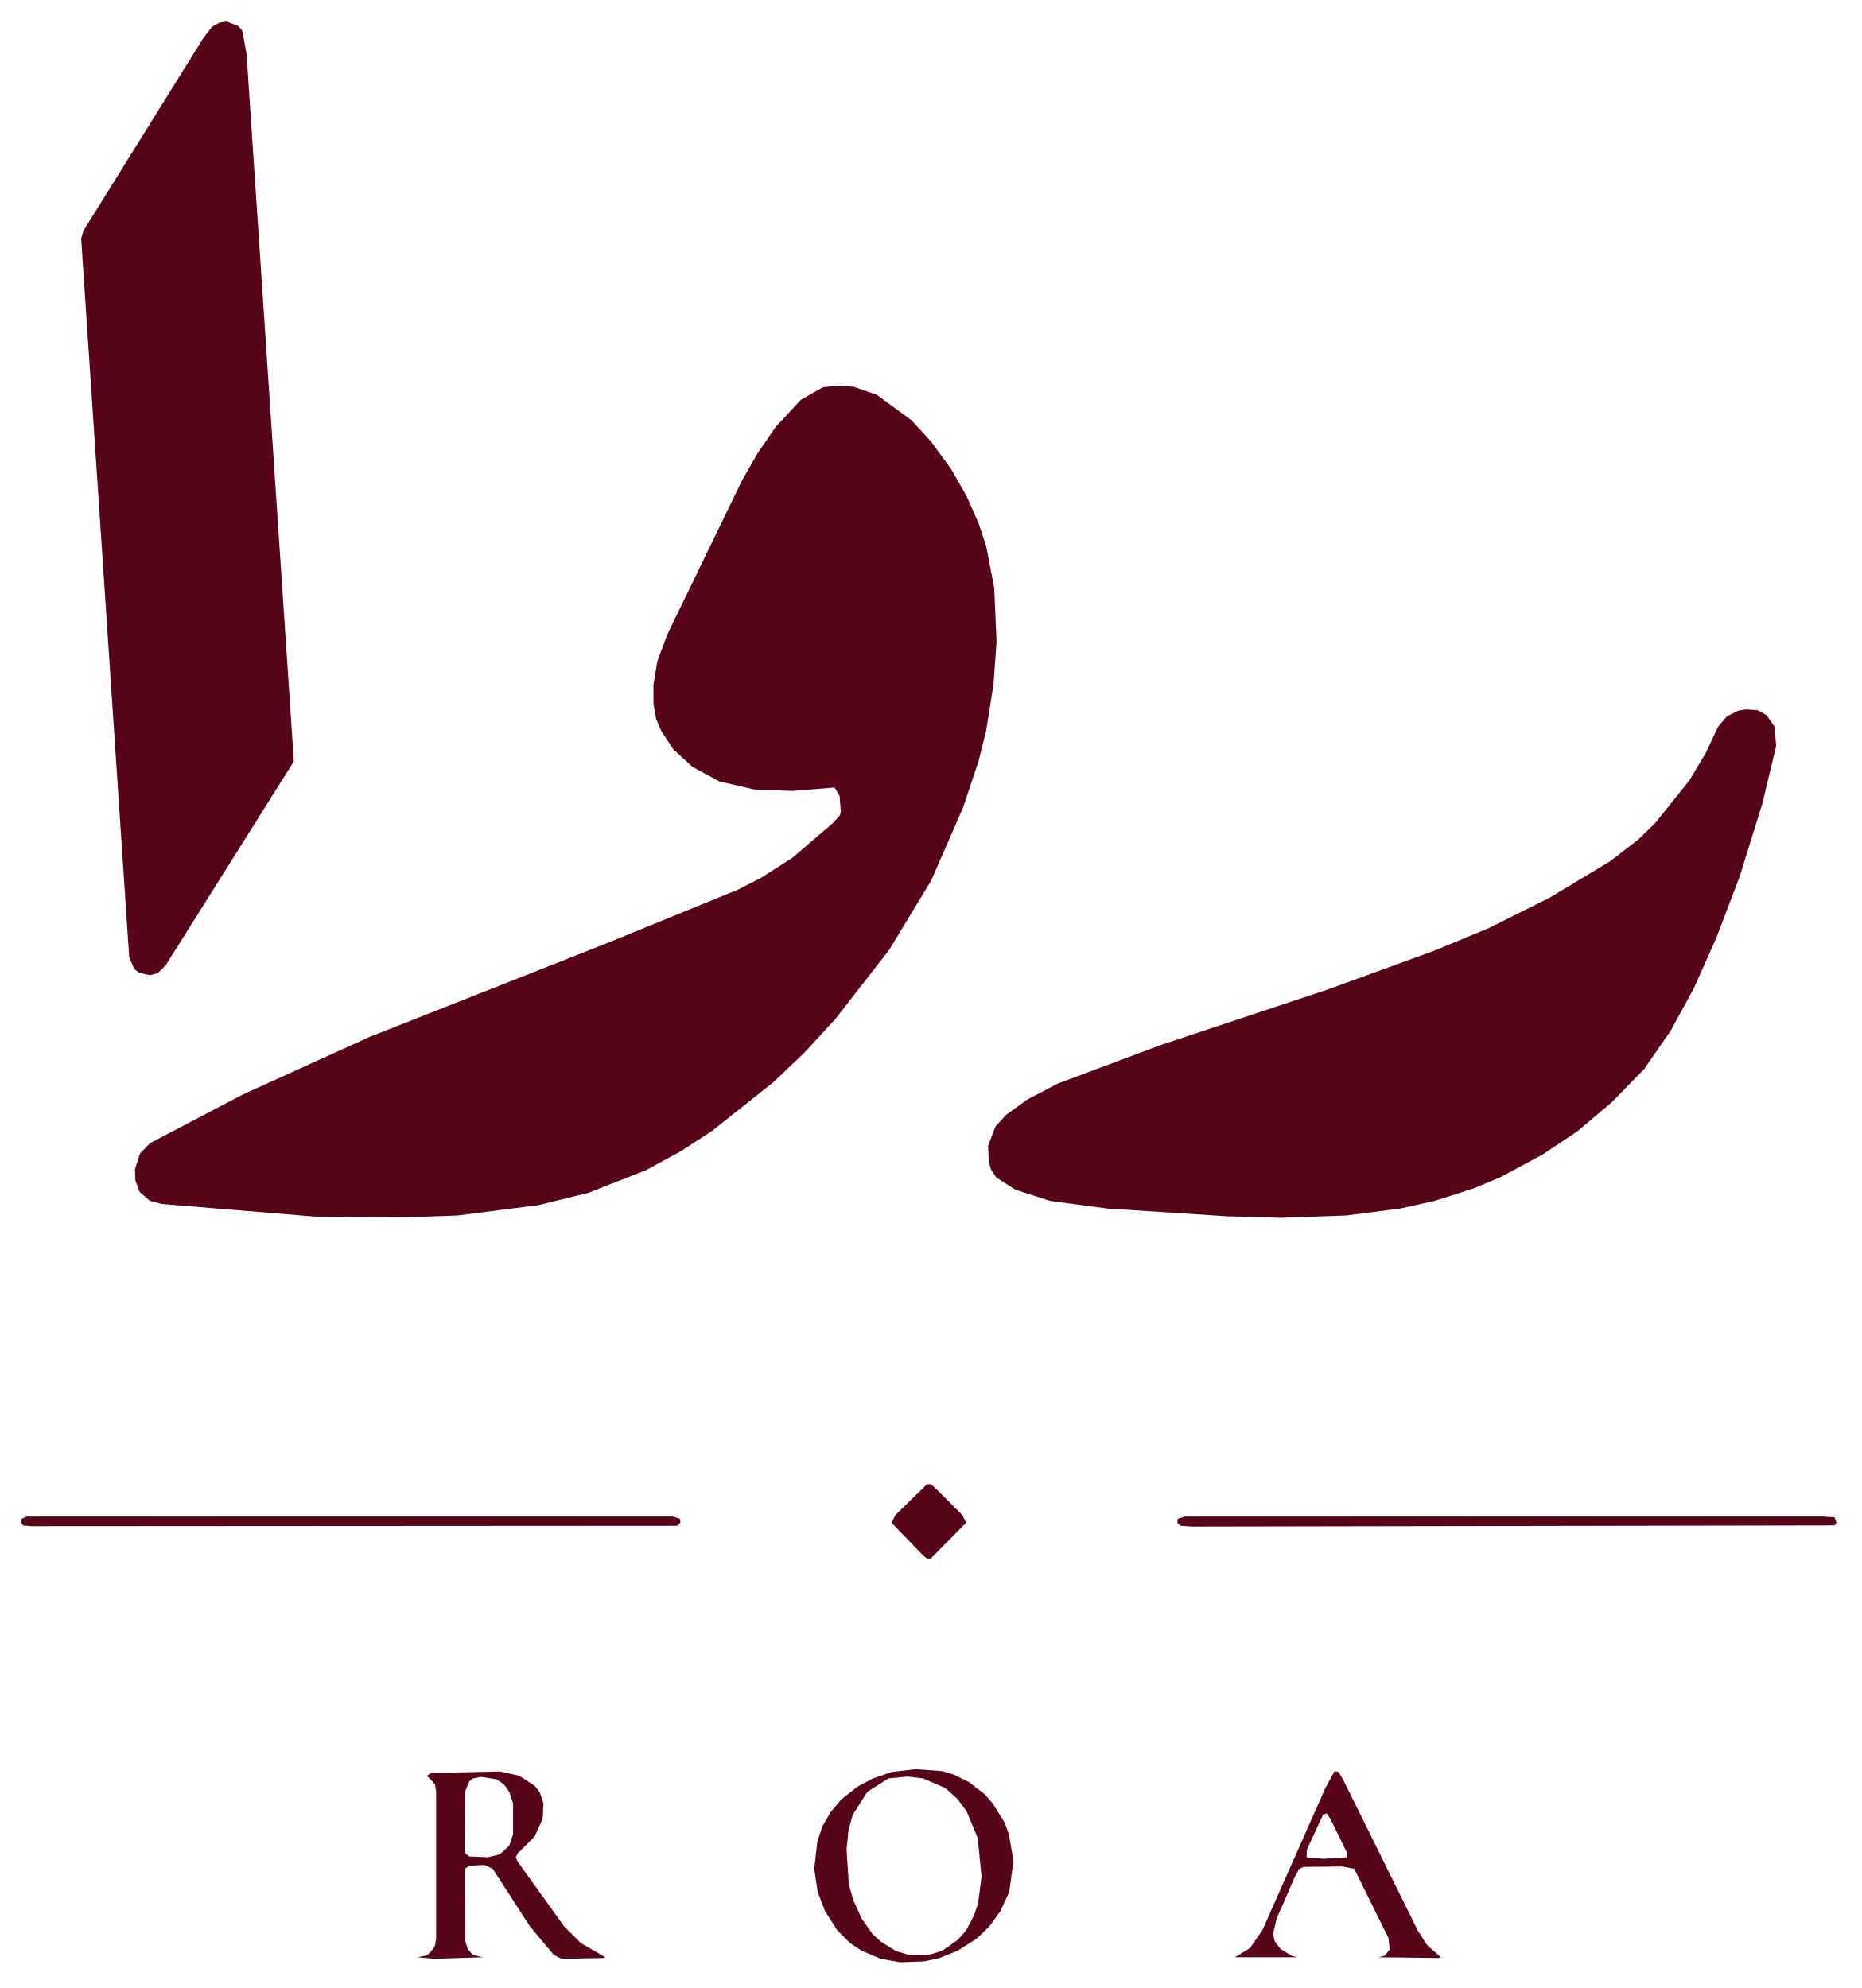
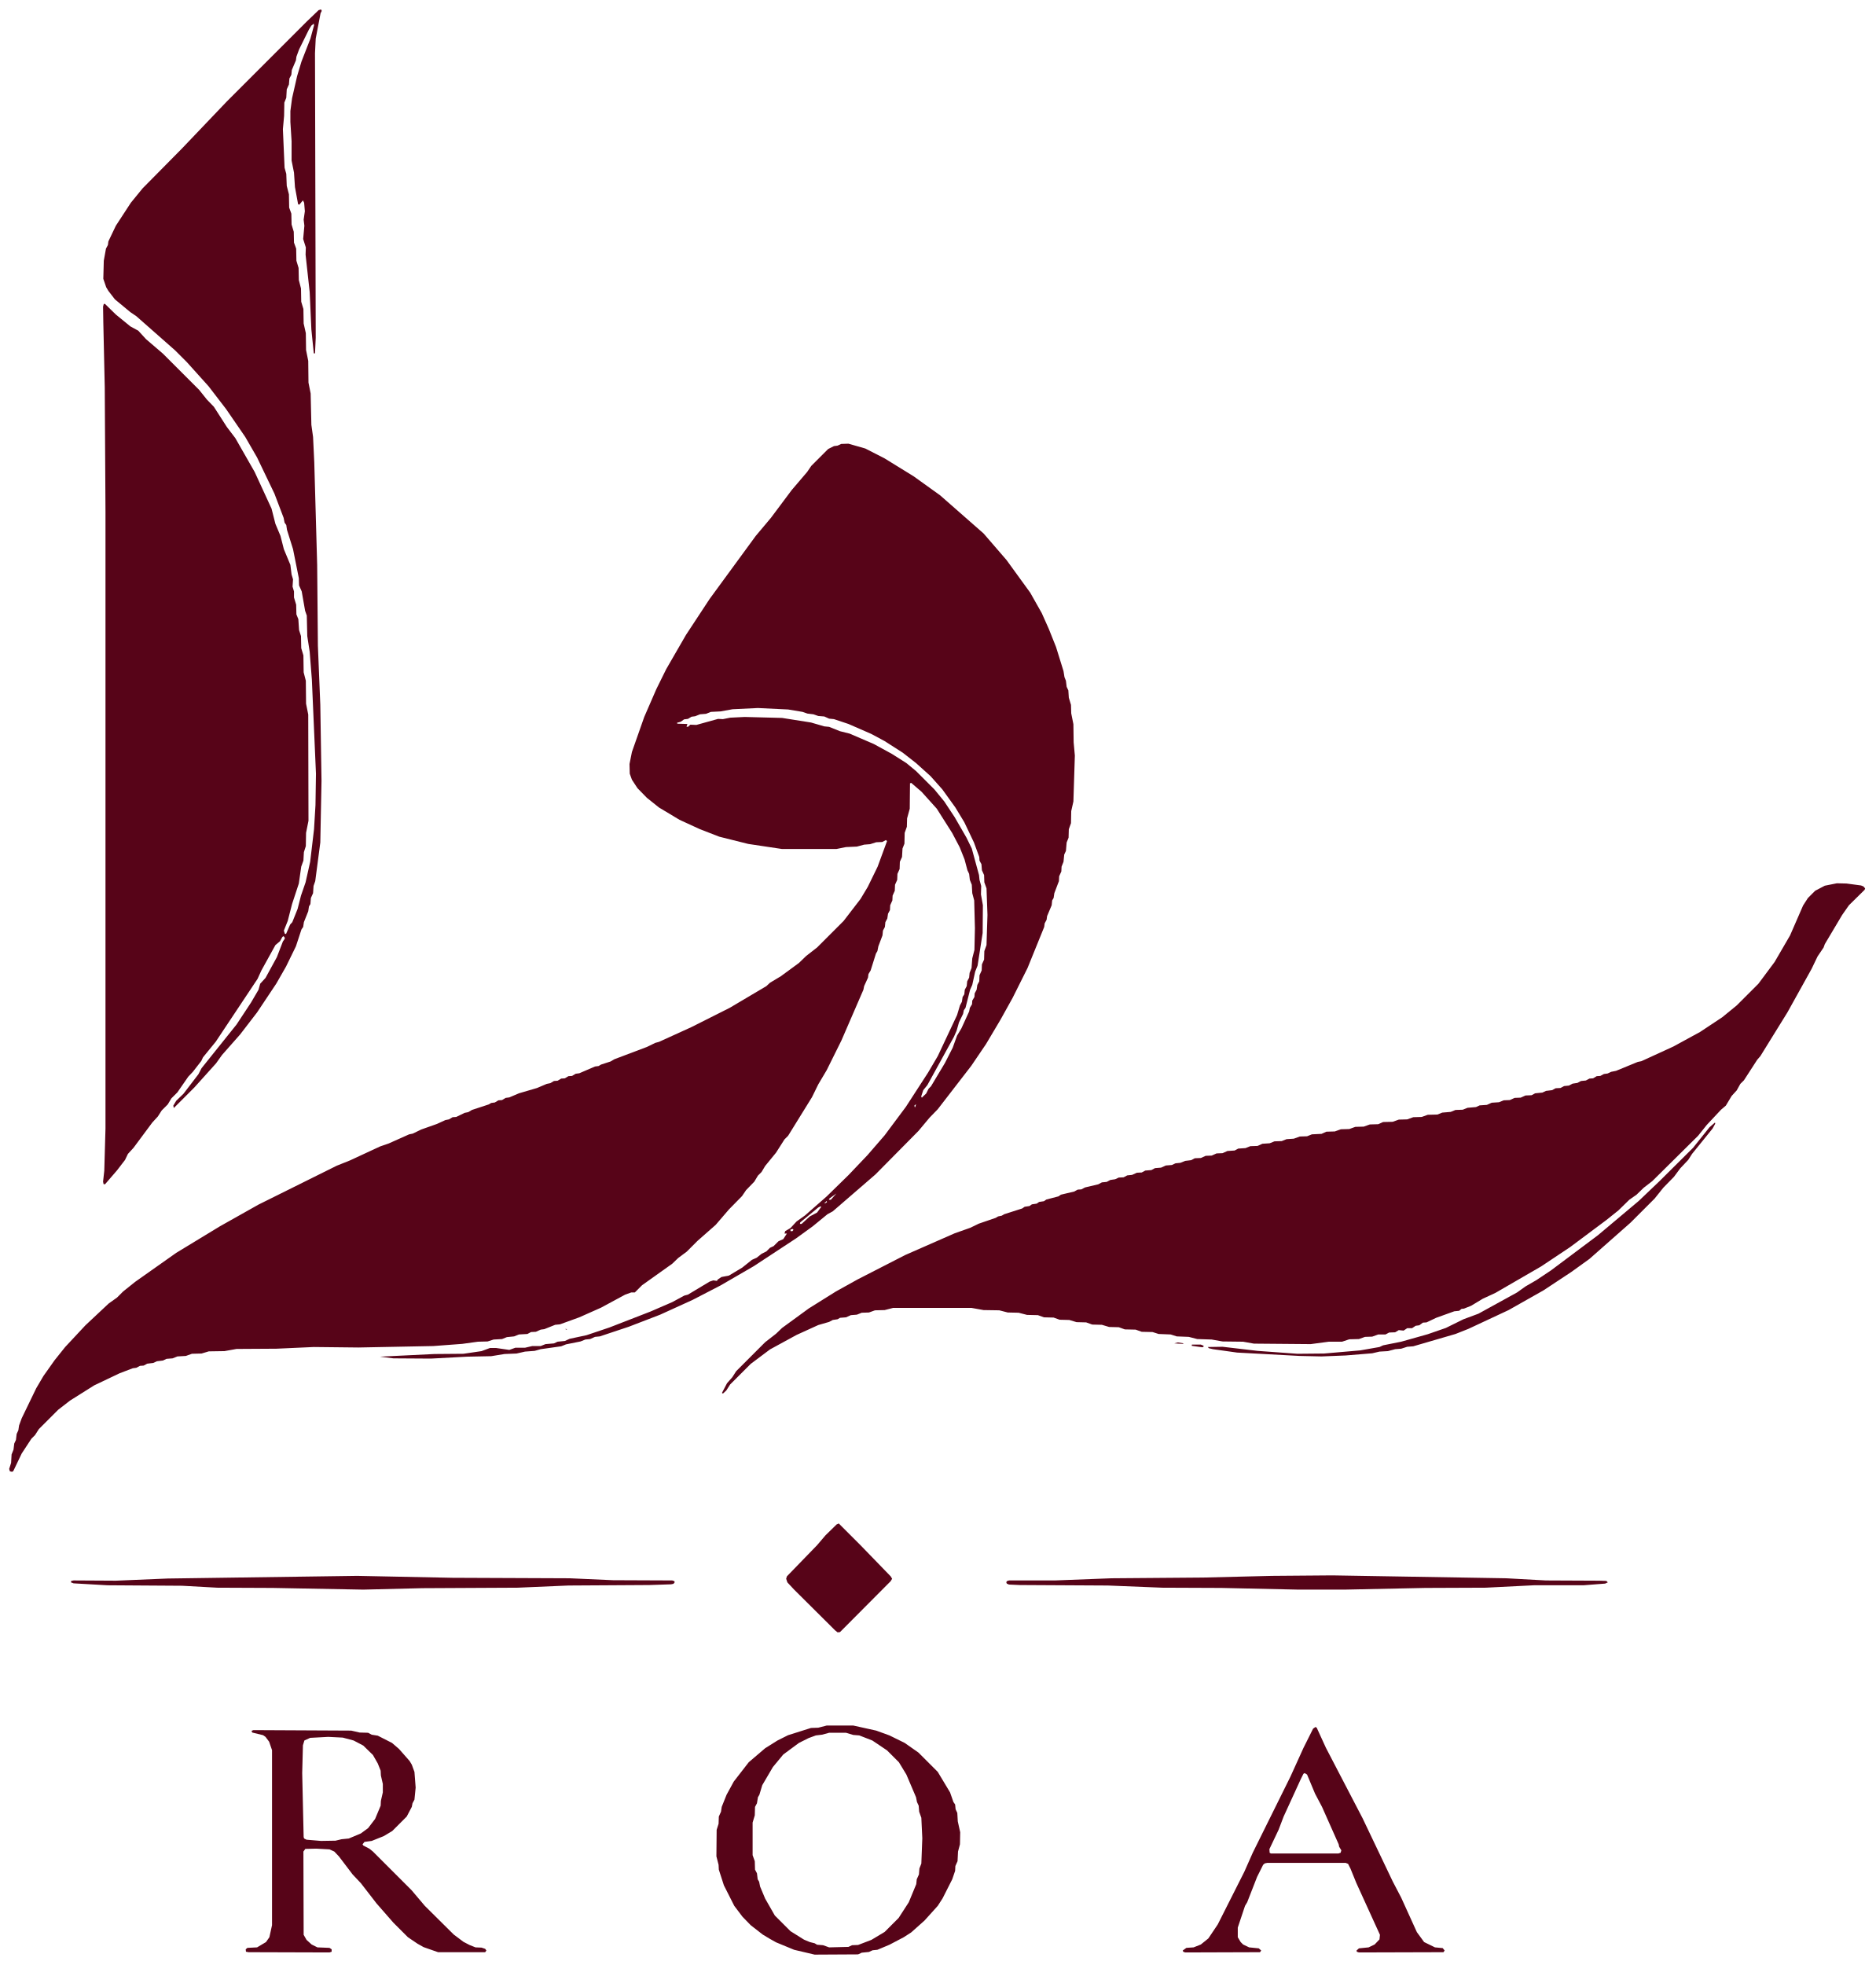
- <svg xmlns="http://www.w3.org/2000/svg" viewBox="0 0 484 517" width="484" height="517" aria-label="روا ROA" role="img">
-   <path fill="#570418" fill-rule="evenodd" d="M41.0 253.1L39.0 253.6 36.2 253.0 34.9 252.0 33.6 249.0 21.1 62.0 21.7 60.0 52.8 10.0 55.1 7.0 57.0 5.9 59.0 5.6 62.0 6.8 63.0 8.0 64.1 14.0 76.4 198.0 43.1 251.0 41.0 253.1ZM119.0 316.1L105.0 316.6 82.0 316.4 42.0 313.1 39.0 312.3 36.3 310.0 35.2 307.0 35.1 304.0 36.4 300.0 39.0 297.3 63.0 284.7 96.0 269.7 158.0 245.2 192.0 231.3 198.0 228.2 206.0 223.1 216.6 214.0 218.4 212.0 218.6 211.0 218.3 207.0 217.0 204.8 206.0 205.7 196.0 205.3 187.0 203.2 180.0 199.4 175.0 194.8 171.9 190.0 170.6 187.0 169.9 183.0 169.9 178.0 170.9 172.0 173.5 165.0 192.9 125.0 196.9 118.0 201.7 111.0 208.2 104.0 214.0 100.7 218.0 100.3 222.0 100.6 228.0 102.7 237.0 109.3 242.2 115.0 247.3 122.0 251.3 129.0 254.4 136.0 256.4 142.0 258.5 153.0 259.1 167.0 258.3 178.0 256.4 190.0 254.4 198.0 250.4 210.0 242.1 229.0 231.2 247.0 217.2 265.0 209.0 273.9 201.0 281.5 185.0 294.2 177.0 299.4 168.0 304.3 153.0 310.2 140.0 313.4 119.0 316.1ZM350.0 316.1L333.0 316.7 319.0 316.3 288.0 314.3 273.0 312.3 264.0 309.4 259.0 306.2 257.6 304.0 257.1 302.0 256.9 298.0 258.8 293.0 261.5 290.0 267.0 286.0 275.0 281.8 302.0 271.7 345.0 257.4 373.0 247.2 387.0 241.4 403.0 233.4 418.6 224.0 426.0 218.3 430.4 214.0 439.2 203.0 443.4 196.0 446.7 189.0 449.0 186.3 452.0 184.8 454.0 184.5 457.0 184.7 459.3 186.0 461.4 189.0 461.8 194.0 458.2 209.0 452.3 228.0 446.2 244.0 440.4 257.0 434.4 268.0 427.5 278.0 419.0 286.7 410.0 294.3 401.0 300.3 390.0 306.2 383.0 309.1 373.0 312.3 364.0 314.3 350.0 316.1ZM242.0 405.3L241.0 405.3 240.0 404.5 231.8 396.0 232.8 394.0 241.0 386.0 242.0 386.0 243.0 386.8 250.2 394.0 251.2 396.0 242.0 405.3ZM176.0 396.8L8.0 396.9 6.0 396.7 5.5 396.0 5.6 395.0 7.0 394.4 175.0 394.4 176.8 395.0 176.9 396.0 176.0 396.8ZM477.0 396.7L310.0 397.0 307.0 396.8 306.1 396.0 306.2 395.0 308.0 394.4 474.0 394.4 477.0 394.6 477.5 396.0 477.0 396.7ZM157.0 509.2L146.0 509.4 144.0 508.4 137.8 501.0 128.1 486.0 126.0 485.0 122.0 485.2 121.0 485.9 120.8 487.0 121.0 505.0 121.7 507.0 123.0 508.4 125.5 509.0 113.0 509.4 108.6 509.0 111.0 508.5 112.0 507.6 113.1 506.0 113.4 504.0 113.4 466.0 113.1 464.0 111.0 461.8 112.0 461.1 130.0 460.7 135.0 461.8 139.0 464.4 140.3 466.0 141.3 469.0 141.1 473.0 139.0 477.6 134.6 482.0 134.1 483.0 134.5 484.0 146.7 501.0 151.0 505.3 157.4 509.0 157.0 509.2ZM240.0 510.1L234.0 510.3 229.0 509.4 224.0 507.3 221.0 505.3 217.7 502.0 214.5 497.0 212.6 492.0 211.7 486.0 212.5 479.0 213.8 475.0 216.0 471.2 218.7 468.0 223.0 464.6 227.0 462.5 232.0 460.8 238.0 460.1 245.0 460.6 248.0 461.5 252.0 463.5 256.0 466.6 258.1 469.0 261.2 474.0 262.3 477.0 263.5 484.0 262.4 492.0 260.1 497.0 257.2 501.0 254.0 504.1 249.0 507.3 244.0 509.3 240.0 510.1ZM374.0 509.2L358.4 509.0 360.0 508.6 361.3 507.0 361.0 504.0 352.1 486.0 349.0 485.4 339.0 485.5 337.8 486.0 336.7 488.0 331.9 499.0 331.0 503.0 331.5 505.0 333.0 506.9 336.0 508.7 337.4 509.0 321.1 509.0 325.0 506.6 328.2 502.0 344.6 465.0 347.0 460.6 348.0 460.8 349.3 463.0 368.6 502.0 371.0 505.8 374.6 509.0 374.0 509.2ZM126.9 483.0L130.0 482.2 132.4 480.0 133.4 477.0 133.4 469.0 132.4 466.0 131.0 464.0 129.0 462.7 125.0 462.1 123.0 462.5 122.0 463.3 120.9 466.0 120.8 481.0 121.0 482.0 122.0 482.8 126.9 483.0ZM242.8 508.0L245.0 507.3 249.0 504.5 251.2 502.0 253.3 498.0 254.3 495.0 255.2 488.0 254.2 478.0 251.3 471.0 249.0 467.9 245.8 465.0 240.0 462.5 236.0 462.0 231.0 462.5 225.5 466.0 221.7 472.0 220.6 476.0 220.1 481.0 220.7 490.0 221.8 494.0 224.0 498.9 226.9 503.0 229.1 505.0 233.0 507.4 236.0 508.3 241.0 508.5 242.8 508.0ZM350.1 483.0L350.3 482.0 346.0 473.2 345.0 471.6 344.0 471.9 339.8 481.0 339.7 483.0 344.0 483.4 350.1 483.0Z" />
+ <svg xmlns="http://www.w3.org/2000/svg" viewBox="0 0 777 814" width="777" height="814" role="img" aria-label="روا ROA">
+   <path fill="#570418" fill-rule="evenodd" d="M43.5 490.6L42.9 490.5 42.7 489.5 43.2 485.0 43.7 467.5 43.7 419.5 43.7 212.0 43.4 160.5 42.8 133.5 42.7 127.0 43.0 125.9 43.5 125.9 48.0 130.3 54.0 135.2 57.3 137.0 60.5 140.5 67.5 146.5 82.5 161.5 85.7 165.5 88.6 168.5 94.0 176.9 97.5 181.5 105.5 195.5 112.5 210.7 114.1 217.0 116.2 222.0 117.6 227.5 120.3 234.0 120.8 238.0 121.4 240.0 121.2 243.0 121.8 245.0 121.8 247.5 122.7 250.5 122.8 254.5 123.6 256.5 123.9 261.0 124.7 263.5 124.8 268.5 125.7 271.5 125.8 278.5 126.7 282.0 126.8 291.5 127.7 296.0 127.8 340.0 126.8 345.0 126.7 350.5 125.9 353.0 125.7 356.5 124.8 359.0 123.8 366.0 121.0 374.5 119.2 381.5 117.6 385.5 118.0 386.8 118.5 386.9 120.2 383.0 121.1 382.0 123.3 376.5 124.7 371.0 126.6 365.5 128.5 357.0 130.1 343.5 130.7 333.5 130.9 320.5 129.2 281.5 128.3 270.0 127.3 263.5 127.1 255.0 126.4 253.0 125.0 245.0 123.9 242.5 123.8 239.5 121.4 227.5 118.9 219.5 118.6 217.5 117.9 216.5 117.5 214.5 113.7 204.5 106.5 189.5 101.6 181.0 93.7 169.5 86.4 160.0 77.4 150.0 72.5 145.1 56.5 131.0 54.0 129.3 47.6 124.0 44.9 120.5 44.0 119.0 42.8 115.5 43.0 108.0 43.9 103.0 44.7 101.5 44.9 100.0 48.0 93.5 54.2 84.0 59.1 78.0 75.4 61.5 94.0 42.0 127.0 9.0 132.0 4.2 133.0 3.9 133.3 4.5 132.8 5.5 130.8 16.0 130.5 22.0 130.8 140.0 130.5 146.4 130.0 146.4 129.0 136.5 128.3 121.0 126.6 105.5 126.7 102.5 125.6 99.0 126.1 93.5 125.8 91.0 126.3 87.5 126.0 84.0 125.5 83.0 125.5 80.9 125.5 83.0 124.0 84.8 123.5 84.6 122.2 77.5 121.8 71.5 120.8 66.5 120.8 58.5 120.3 50.5 120.3 46.0 121.0 40.7 123.1 31.5 124.9 25.5 128.6 16.0 130.1 10.5 130.0 9.8 129.0 10.6 128.0 12.2 123.9 20.5 122.8 23.5 122.6 25.0 120.9 29.0 120.7 31.0 119.9 32.5 119.7 35.0 118.8 37.0 118.6 40.5 117.8 42.5 117.7 48.0 117.2 53.5 117.9 69.5 118.6 72.0 118.8 77.0 119.7 80.5 119.8 86.0 120.7 88.5 120.8 93.0 121.7 96.0 121.8 100.5 122.7 103.0 122.8 108.0 123.7 111.0 123.8 116.0 124.7 119.5 124.8 125.0 125.7 128.0 125.8 134.0 126.7 138.0 126.8 145.0 127.7 149.5 127.8 158.5 128.7 163.0 129.0 176.0 129.7 181.0 130.2 191.5 131.4 234.0 131.7 267.5 132.7 292.0 133.2 323.5 132.7 349.0 130.6 365.0 129.9 367.0 129.7 370.0 128.8 372.0 128.6 374.5 128.0 375.5 127.7 377.5 125.9 382.0 125.6 384.0 124.9 385.0 122.6 392.0 118.5 400.4 114.5 407.4 106.5 419.4 99.5 428.5 92.0 437.0 89.5 440.5 80.5 450.5 72.0 459.0 71.8 458.0 73.0 456.0 76.0 453.1 82.2 445.0 83.5 442.5 98.0 424.4 104.0 415.3 107.1 410.0 107.8 407.5 110.0 405.1 114.7 396.5 117.2 390.0 117.9 389.0 118.0 388.5 117.5 387.8 117.0 388.1 116.0 389.9 114.1 391.5 108.3 402.0 106.7 405.5 89.4 431.5 84.1 438.0 83.4 439.5 79.9 444.0 78.0 446.0 73.5 452.5 71.0 455.0 69.5 457.5 67.0 460.0 65.4 462.5 63.1 465.0 55.3 475.5 53.0 478.0 51.8 480.5 48.5 484.8 43.5 490.6ZM125.0 91.6L125.0 91.2 125.0 91.6ZM5.0 609.7L4.1 609.5 3.8 608.5 4.6 606.0 4.8 602.5 5.6 600.5 5.9 598.0 6.6 596.5 6.9 594.0 7.6 592.5 7.9 590.5 9.0 587.5 15.0 575.1 18.0 570.0 22.6 563.5 27.0 558.0 35.4 549.0 45.0 540.0 48.5 537.5 51.0 535.0 56.0 531.0 73.0 519.0 91.1 508.0 107.1 499.0 139.5 482.9 145.0 480.7 157.5 474.9 161.0 473.7 169.5 469.9 171.0 469.6 174.5 467.9 181.0 465.6 184.5 464.0 186.0 463.7 187.5 462.8 189.0 462.7 192.5 461.0 194.0 460.7 195.5 459.8 202.5 457.5 203.5 456.9 205.0 456.7 206.5 455.8 208.0 455.7 209.5 454.8 211.0 454.6 215.0 452.9 222.5 450.7 226.5 449.0 228.0 448.7 229.5 447.8 231.0 447.7 232.5 446.8 234.0 446.7 235.5 445.8 237.0 445.7 238.5 444.8 240.0 444.6 246.5 441.8 248.0 441.6 249.0 441.0 253.0 439.7 254.5 438.8 268.0 433.7 271.5 432.0 273.0 431.6 286.4 425.5 302.3 417.5 317.5 408.5 319.0 407.1 323.5 404.4 331.0 398.9 334.0 396.0 338.5 392.5 349.5 381.5 356.5 372.4 359.5 367.4 363.6 359.0 367.5 348.4 367.0 348.0 365.5 348.8 363.0 348.9 360.5 349.7 358.0 349.9 355.0 350.7 350.5 350.9 346.5 351.7 324.0 351.7 310.0 349.6 298.0 346.6 290.0 343.5 281.5 339.6 273.0 334.5 268.0 330.5 264.1 326.5 261.8 323.0 260.9 320.5 260.8 316.5 261.8 311.5 266.9 297.0 271.9 285.5 276.0 277.2 284.2 263.0 294.0 248.1 313.1 222.0 319.4 214.5 328.0 203.0 334.4 195.5 336.1 193.0 343.1 186.0 345.5 184.8 347.0 184.6 348.5 183.9 351.5 183.8 358.5 185.8 366.5 189.9 378.5 197.3 389.5 205.2 407.5 221.0 417.0 232.0 426.8 245.5 431.6 254.0 434.5 260.5 437.5 268.0 440.6 278.0 441.0 280.5 441.6 282.0 441.9 284.5 442.6 286.0 442.8 289.0 443.7 292.0 443.8 295.5 444.7 300.0 444.8 307.5 445.3 313.0 444.7 332.0 443.8 336.0 443.7 341.0 442.8 343.5 442.7 347.0 441.9 349.0 441.6 352.5 440.9 354.0 440.6 357.0 439.8 359.0 439.7 361.0 438.8 363.0 438.7 365.0 436.8 370.0 436.5 372.0 435.9 373.0 435.7 375.0 433.8 379.5 433.6 381.0 432.8 382.5 432.6 384.0 425.7 401.0 419.5 413.4 414.5 422.4 408.5 432.5 402.4 441.5 388.5 459.5 385.1 463.0 380.5 468.5 362.7 486.5 345.0 501.8 342.8 503.0 336.7 508.0 329.8 513.0 312.3 524.5 298.5 532.5 286.9 538.5 273.5 544.6 260.5 549.6 248.5 553.6 246.5 553.8 244.5 554.7 242.5 554.9 240.5 555.7 234.5 556.9 232.5 557.7 224.0 558.9 221.5 559.6 217.5 559.9 214.0 560.7 209.0 560.9 203.5 561.8 193.5 562.0 178.5 562.8 163.0 562.7 157.4 562.0 180.0 560.9 192.0 560.8 199.5 559.7 203.0 558.4 205.5 558.4 211.0 559.2 213.5 558.3 217.5 558.3 220.5 557.6 224.0 557.6 226.0 556.8 229.5 556.5 231.0 555.8 234.0 555.5 236.0 554.6 243.0 553.1 252.5 549.9 269.5 543.3 278.5 539.4 283.5 536.7 285.0 536.3 294.0 530.9 295.5 530.4 297.0 530.6 297.4 530.0 298.9 529.0 302.0 528.4 307.5 525.1 311.5 521.9 313.5 521.0 315.5 519.4 317.5 518.4 319.0 516.9 320.5 516.2 322.5 514.2 324.5 513.3 326.0 511.0 325.0 511.0 325.3 510.0 327.5 508.7 330.0 506.0 333.5 503.5 342.5 495.6 351.5 486.8 359.4 478.5 366.5 470.3 375.3 458.5 384.5 444.3 388.5 437.5 396.5 420.5 397.7 416.5 398.5 415.0 398.8 413.0 399.5 411.9 399.7 410.0 400.5 408.5 400.7 406.5 401.5 405.0 401.7 403.0 402.5 401.0 402.8 397.0 403.7 393.5 403.9 384.5 403.6 373.0 402.8 370.0 402.6 366.5 401.8 364.5 401.5 362.0 400.8 360.5 399.6 356.0 397.6 351.0 394.5 345.1 388.1 335.0 381.8 328.0 377.5 324.3 377.0 324.5 377.0 325.0 376.9 335.0 375.8 339.0 375.7 342.5 374.8 345.0 374.7 349.5 373.9 351.5 373.7 355.0 372.8 357.0 372.7 360.0 371.8 362.0 371.7 364.5 370.8 366.5 370.7 369.0 369.8 371.0 369.7 373.0 368.8 375.0 368.7 377.0 367.9 378.5 367.6 380.5 366.8 382.0 366.6 384.0 365.8 385.5 365.6 387.5 363.9 392.0 363.5 394.0 362.9 395.0 360.7 402.0 359.8 403.5 359.6 405.0 358.0 408.5 357.7 410.0 348.6 431.0 342.5 443.3 339.0 449.2 336.4 454.5 326.5 470.5 325.0 472.0 321.5 477.5 317.0 483.0 315.5 485.5 314.0 487.0 312.5 489.5 309.1 493.0 307.4 495.5 302.0 501.0 296.5 507.4 289.0 514.0 284.5 518.5 281.0 521.1 278.5 523.5 266.0 532.4 263.0 535.4 261.5 535.4 259.0 536.3 249.0 541.7 240.0 545.7 232.0 548.6 230.0 548.8 225.5 550.6 224.0 550.8 222.0 551.7 220.0 551.8 218.5 552.6 215.0 552.8 213.0 553.6 210.0 553.9 208.0 554.7 204.5 554.9 202.0 555.7 198.0 555.8 191.5 556.7 179.5 557.6 148.5 558.2 130.0 558.0 114.5 558.7 98.0 558.8 93.0 559.7 86.5 559.8 83.5 560.7 79.5 560.8 77.0 561.7 73.5 561.9 71.5 562.7 69.0 562.9 67.5 563.6 65.0 563.9 63.5 564.6 61.0 564.9 59.5 565.7 58.0 565.8 56.5 566.6 55.0 566.8 49.5 568.9 39.0 573.9 29.0 580.2 24.1 584.0 16.1 592.0 14.5 594.5 13.0 596.0 9.0 602.1 5.5 609.4 5.0 609.7ZM382.1 454.5L383.7 453.0 384.7 451.0 385.7 450.0 391.5 440.3 394.7 434.0 396.5 429.0 398.3 426.0 401.5 419.0 401.8 417.5 402.7 416.0 402.8 414.5 403.7 413.0 403.8 411.5 404.6 410.0 404.9 408.0 405.7 406.5 405.8 404.0 406.7 402.0 406.8 399.5 407.7 397.5 407.8 394.0 408.7 391.5 409.1 379.0 408.7 368.0 407.8 365.5 407.7 362.5 406.8 360.5 406.6 358.0 405.8 356.5 405.7 355.0 403.5 349.0 399.5 340.6 395.8 334.5 390.4 327.0 385.5 321.5 379.5 316.1 374.0 311.8 366.5 307.0 360.9 304.0 351.5 299.9 345.5 297.9 343.5 297.7 341.5 296.8 339.0 296.6 337.0 295.9 334.5 295.6 332.5 294.9 326.5 293.9 314.0 293.3 303.5 293.8 298.5 294.7 294.5 294.9 292.5 295.7 290.0 295.9 288.0 296.7 286.5 296.9 285.0 297.8 283.4 298.0 282.0 299.0 280.5 299.4 280.5 299.7 281.0 299.8 284.5 299.9 284.8 300.0 284.4 301.0 285.0 301.1 286.0 300.2 288.5 300.3 297.5 297.8 299.5 297.9 302.5 297.3 308.5 297.0 324.0 297.4 336.0 299.3 341.5 300.9 343.5 301.1 348.0 302.9 352.0 303.9 362.0 308.2 369.5 312.3 375.5 316.1 379.5 319.4 387.1 327.0 391.2 332.0 395.5 338.5 400.4 347.0 402.6 351.5 405.6 362.5 405.8 364.5 406.5 367.0 406.4 370.5 407.2 375.0 407.1 386.5 405.0 400.0 404.0 402.5 402.8 408.0 401.9 410.0 400.0 417.5 399.3 418.5 399.0 420.0 397.3 423.5 396.3 427.0 395.2 429.5 384.2 449.5 382.5 451.6 381.7 454.0 381.7 454.5 382.0 454.7 382.1 454.5ZM299.5 577.3L299.1 577.0 301.2 573.0 303.4 570.5 305.0 568.0 312.0 561.0 317.0 556.0 321.5 552.5 324.0 550.1 335.1 542.0 346.3 535.0 355.3 530.0 375.0 519.9 395.5 510.9 402.0 508.6 405.5 506.9 412.5 504.5 413.5 503.9 415.0 503.6 416.0 503.0 423.5 500.6 424.5 499.9 426.5 499.6 427.5 498.9 429.5 498.6 430.5 497.9 432.5 497.6 433.5 496.9 438.5 495.6 439.5 494.9 445.0 493.6 446.5 492.8 448.0 492.7 449.5 491.9 455.0 490.6 456.5 489.8 458.5 489.6 460.0 488.8 462.0 488.5 463.5 487.8 465.5 487.7 467.0 486.9 469.0 486.7 471.0 485.8 473.0 485.7 474.5 484.9 477.0 484.7 478.5 483.9 481.0 483.7 483.0 482.8 485.5 482.6 487.0 481.9 489.0 481.7 491.0 480.9 493.5 480.6 495.0 479.8 497.5 479.7 499.5 478.8 502.0 478.7 504.0 477.8 506.5 477.7 508.5 476.8 511.5 476.6 513.0 475.8 516.0 475.6 518.0 474.8 521.0 474.7 523.0 473.8 526.0 473.6 528.0 472.8 531.0 472.7 533.0 471.9 536.0 471.7 538.5 470.8 541.5 470.7 543.5 469.9 547.5 469.7 549.5 468.8 553.0 468.7 555.5 467.8 559.0 467.7 561.5 466.8 565.0 466.7 567.5 465.8 571.0 465.7 573.0 464.8 577.0 464.7 579.5 463.8 583.0 463.7 585.5 462.8 589.0 462.7 591.5 461.8 595.5 461.7 597.5 460.9 601.0 460.6 603.0 459.8 606.0 459.7 608.0 458.9 611.5 458.6 613.0 457.9 616.0 457.7 618.0 456.8 621.0 456.6 623.0 455.8 625.5 455.7 627.5 454.8 630.0 454.7 632.0 453.8 634.5 453.7 636.0 452.9 639.0 452.6 640.5 451.9 643.0 451.6 644.5 450.8 646.5 450.7 648.0 449.9 650.0 449.7 651.5 448.9 653.5 448.6 655.0 447.8 657.0 447.6 658.5 446.8 660.0 446.7 661.5 445.8 663.0 445.7 664.5 444.9 666.0 444.7 667.5 444.0 669.5 443.6 678.5 439.9 680.0 439.6 693.3 433.5 704.3 427.5 713.5 421.4 719.5 416.5 728.5 407.5 735.2 398.5 741.6 387.5 747.0 375.1 749.0 372.0 752.0 369.0 756.0 366.9 761.0 365.9 765.0 366.0 771.0 366.8 772.0 367.2 772.7 368.0 772.5 368.6 766.0 375.0 763.2 379.0 756.0 391.1 755.5 392.5 753.0 396.2 750.5 401.4 740.5 419.4 729.3 437.5 728.0 439.0 722.5 447.5 721.0 449.0 719.5 451.7 717.4 454.0 715.0 458.0 713.0 459.7 707.1 466.0 703.5 470.5 684.5 489.3 681.0 492.0 678.0 494.9 675.0 497.0 670.5 501.4 665.5 505.4 650.5 516.6 638.5 524.6 619.5 535.6 614.3 538.0 609.5 540.9 606.5 542.1 605.5 542.2 604.5 543.0 602.5 543.2 595.0 545.9 591.0 547.8 589.5 547.9 588.0 549.0 586.5 549.2 585.0 550.2 583.0 550.2 581.5 551.2 579.5 551.0 578.0 551.9 575.5 552.0 574.0 552.8 571.0 552.8 568.5 553.7 565.5 553.8 563.0 554.7 559.0 554.8 556.0 555.8 550.5 555.8 543.0 556.8 519.5 556.6 515.0 555.8 506.5 555.7 502.0 554.9 496.0 554.7 492.5 553.8 487.5 553.6 485.0 552.8 480.0 552.6 477.5 551.8 473.0 551.7 470.5 550.8 466.0 550.7 463.5 549.8 459.5 549.7 456.5 548.8 452.5 548.7 450.0 547.8 446.0 547.7 443.0 546.8 439.0 546.7 436.5 545.8 432.5 545.7 430.0 544.8 425.5 544.7 422.0 543.8 417.5 543.7 414.0 542.8 407.5 542.7 402.5 541.8 370.0 541.8 366.5 542.7 362.5 542.8 360.0 543.7 357.0 543.8 355.0 544.6 352.5 544.8 350.5 545.7 348.0 545.9 347.0 546.5 345.0 546.8 343.5 547.6 339.0 548.9 330.0 553.0 319.0 559.0 311.0 565.0 302.5 573.5 300.9 576.0 299.5 577.3ZM379.2 458.5L379.5 457.4 378.8 458.0 379.0 458.7 379.2 458.5ZM557.5 561.5L547.5 561.9 538.5 561.7 512.5 560.3 502.5 558.9 500.8 558.5 500.4 558.0 506.5 557.9 521.0 559.6 537.5 560.8 548.5 560.7 563.5 559.4 571.5 558.0 573.0 557.3 580.5 555.8 591.5 552.7 599.0 550.1 606.3 546.5 612.5 544.2 628.5 535.4 632.0 532.9 636.5 530.3 642.5 526.3 662.0 511.7 678.9 497.5 687.5 489.3 701.4 475.5 708.2 467.0 710.5 465.0 710.6 465.5 709.5 467.5 701.0 478.0 699.4 480.5 696.1 484.0 693.5 487.5 689.1 492.0 685.5 496.5 675.5 506.5 658.5 521.5 651.0 526.9 639.5 534.5 625.0 542.7 608.3 550.5 603.0 552.6 585.5 557.7 583.0 557.9 580.5 558.7 578.0 558.9 575.0 559.7 571.5 559.9 568.5 560.6 557.5 561.5ZM344.2 497.0L346.5 494.4 343.6 496.5 343.4 497.0 344.2 497.0ZM341.8 498.5L342.6 498.0 342.5 497.5 341.5 498.5 341.8 498.5ZM332.1 507.0L335.5 503.9 338.5 502.3 340.2 500.0 340.0 499.7 339.0 500.2 331.5 506.4 331.4 507.0 332.1 507.0ZM328.3 510.0L328.7 509.5 328.5 509.1 327.5 509.3 327.5 510.0 328.3 510.0ZM235.0 550.6L234.5 550.8 234.2 550.5 235.0 550.6ZM490.0 556.7L486.5 556.5 488.0 556.1 490.4 556.5 490.0 556.7ZM498.0 558.1L493.7 557.5 493.8 557.0 497.5 557.0 498.7 557.5 498.5 558.0 498.0 558.1ZM151.0 562.0L151.3 562.0 151.0 562.0ZM156.5 562.0L154.6 562.0 156.7 562.0 156.5 562.0ZM348.0 676.1L347.0 676.2 346.0 675.4 329.0 658.5 326.2 655.5 325.7 654.0 326.0 653.0 338.5 640.1 342.0 636.0 346.6 631.5 347.5 631.1 356.4 640.0 369.0 653.0 369.6 654.0 369.0 655.0 348.0 676.1ZM150.5 658.5L113.0 657.8 90.0 657.7 75.5 656.9 44.5 656.7 30.5 655.9 29.4 655.5 29.5 654.9 30.5 654.7 48.0 654.8 69.5 653.9 148.0 652.8 187.5 653.6 236.0 653.8 254.0 654.6 278.5 654.7 279.4 655.0 279.5 655.5 279.0 656.1 278.0 656.3 269.0 656.6 235.5 656.8 214.5 657.7 175.0 657.9 150.5 658.5ZM557.0 658.5L538.0 658.5 506.0 657.8 481.5 657.7 459.0 656.8 422.5 656.6 418.0 656.4 417.1 656.0 416.9 655.5 417.1 655.0 418.0 654.7 437.0 654.7 460.5 653.8 498.5 653.5 527.0 652.8 552.0 652.6 624.0 653.8 640.5 654.7 662.5 654.8 665.5 654.9 666.1 655.5 665.0 656.0 656.0 656.7 635.5 656.7 615.5 657.7 590.5 657.8 557.0 658.5ZM355.5 809.6L337.5 809.7 329.0 807.7 321.5 804.6 319.0 803.2 316.0 801.4 311.0 797.5 307.6 794.0 304.2 789.5 299.9 781.0 297.8 774.5 297.7 772.5 296.8 769.0 296.9 758.0 297.7 755.5 297.8 752.5 298.7 750.5 299.0 748.5 301.0 743.5 304.0 738.0 310.2 730.0 317.0 724.2 322.1 721.0 326.5 718.8 336.0 715.8 339.0 715.7 342.5 714.8 353.5 714.8 363.0 716.9 368.5 718.9 374.8 722.0 380.5 726.0 388.5 734.0 393.6 742.5 395.0 746.5 395.7 747.5 395.9 749.5 396.6 751.0 396.8 754.5 397.8 759.0 397.7 764.0 396.9 767.0 396.7 771.0 395.8 773.0 395.7 775.0 394.5 778.5 390.5 786.4 388.5 789.5 383.0 795.6 377.5 800.5 374.4 802.5 368.5 805.6 363.5 807.7 361.5 807.9 360.0 808.6 357.0 808.9 355.5 809.6ZM598.0 808.7L563.0 808.8 562.1 808.5 562.0 808.0 563.0 807.1 567.0 806.7 569.5 805.5 571.5 803.4 571.7 801.5 561.9 780.0 559.5 774.1 558.5 772.1 557.5 771.7 525.0 771.7 524.0 771.9 523.3 772.5 520.8 777.5 516.7 788.0 515.8 789.5 512.8 798.5 512.8 802.5 514.0 804.5 515.0 805.5 517.5 806.7 521.5 807.1 522.5 808.0 522.0 808.7 491.0 808.8 490.2 808.5 490.0 808.0 491.5 806.9 494.5 806.7 497.5 805.5 500.6 803.0 504.5 797.2 515.5 775.4 519.0 767.5 534.6 736.0 540.0 724.1 544.0 716.1 545.0 715.4 545.5 715.7 549.3 724.0 564.5 753.2 577.0 779.4 580.5 786.1 587.0 800.4 590.0 804.5 594.5 806.7 597.7 807.0 598.5 808.0 598.0 808.7ZM201.0 808.7L181.5 808.7 175.5 806.6 173.0 805.2 169.0 802.5 163.0 796.5 156.0 788.5 149.5 780.1 146.1 776.5 140.4 769.0 138.5 767.0 136.5 766.1 131.0 765.8 126.5 765.9 125.7 767.0 125.8 801.5 127.0 803.6 129.1 805.5 131.5 806.7 136.5 806.9 137.4 807.5 137.4 808.5 136.5 808.8 103.0 808.7 101.9 808.5 101.8 807.5 102.5 806.9 106.5 806.7 110.2 804.5 111.6 802.5 112.7 797.5 112.7 725.0 111.5 721.5 110.0 719.5 109.0 718.8 104.5 717.7 104.2 717.0 105.0 716.7 145.5 716.9 149.0 717.7 152.5 717.8 154.0 718.6 156.5 719.0 162.4 722.0 165.3 724.5 169.7 729.5 170.6 731.0 171.7 734.0 172.2 740.5 171.7 745.5 170.9 747.0 170.6 748.5 168.5 752.5 162.5 758.5 159.0 760.6 154.0 762.6 151.0 763.0 150.2 764.0 150.5 764.5 153.0 765.8 154.5 767.0 170.5 783.0 176.0 789.5 188.0 801.4 192.0 804.4 194.5 805.7 197.0 806.7 199.5 806.8 201.0 807.3 201.5 808.0 201.0 808.7ZM351.5 806.5L353.0 805.8 355.5 805.7 361.0 803.6 366.5 800.3 372.3 794.5 376.5 788.0 379.6 780.5 379.8 778.5 380.7 776.5 380.9 774.0 381.7 772.0 382.1 761.5 381.7 753.0 380.8 750.5 380.6 748.0 379.9 746.5 379.5 744.5 375.5 735.1 372.4 730.0 367.5 725.1 361.4 721.0 356.0 718.9 353.5 718.7 350.5 717.8 343.5 717.8 340.5 718.6 338.0 718.9 335.0 720.0 331.0 722.0 324.5 726.8 320.2 732.0 315.8 739.5 314.6 743.5 314.0 744.5 313.6 747.0 312.8 748.5 312.7 752.0 311.8 755.0 311.8 768.5 312.7 771.0 312.8 774.5 313.6 776.0 313.9 778.5 314.5 779.5 314.9 781.5 317.0 786.5 321.0 793.5 327.5 800.0 333.1 803.5 335.5 804.5 337.5 805.0 338.5 805.6 341.0 805.8 343.5 806.7 351.5 806.5ZM139.0 762.5L141.5 761.9 144.5 761.6 149.5 759.5 152.5 757.3 155.4 753.5 157.7 748.0 157.8 746.0 158.6 742.5 158.6 739.0 157.8 735.5 157.7 733.5 156.5 730.5 154.5 727.0 150.5 723.1 146.5 721.0 142.0 719.8 136.0 719.5 128.5 719.9 126.1 721.0 125.5 723.0 125.2 734.5 125.8 761.0 126.0 761.6 127.0 762.1 133.0 762.6 139.0 762.5ZM555.4 767.5L555.7 766.5 554.8 765.0 554.6 764.0 547.7 748.5 544.8 743.0 541.5 735.1 540.5 734.5 540.0 734.8 538.9 737.0 531.8 752.5 529.7 758.0 525.9 766.0 526.0 767.5 526.5 767.8 529.0 767.8 554.5 767.8 555.4 767.5Z" />
</svg>
